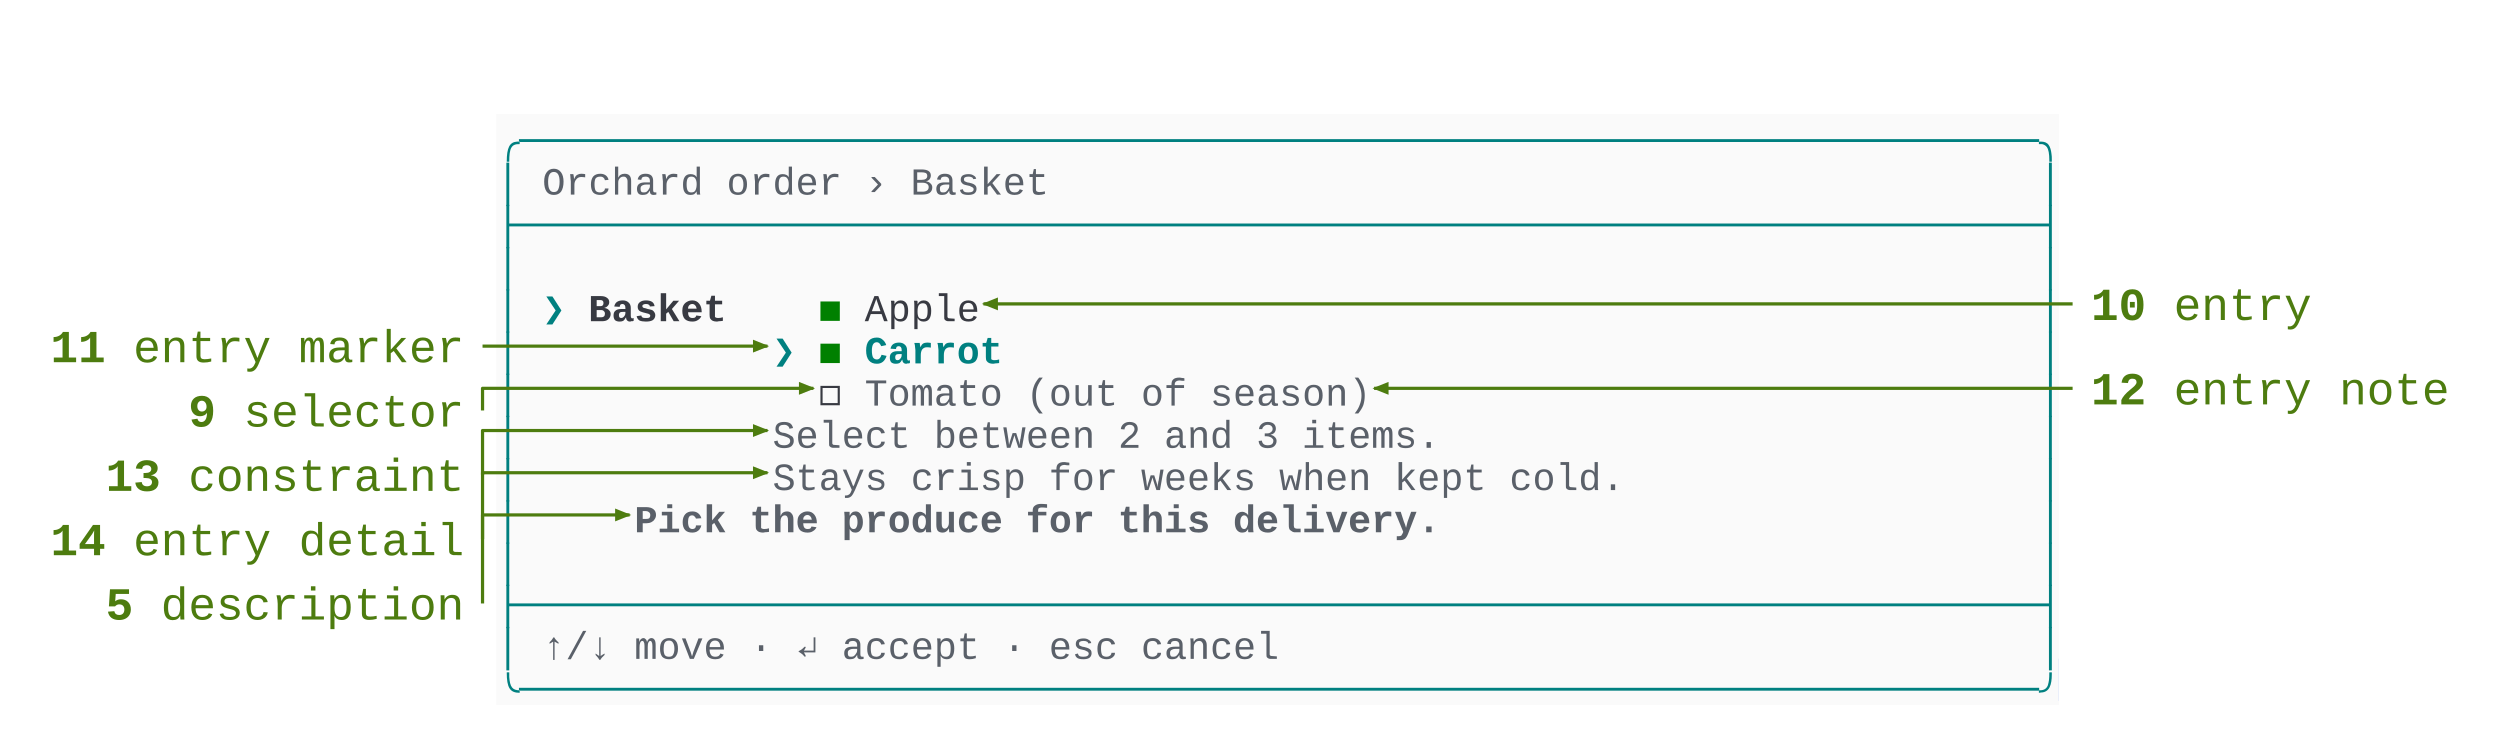
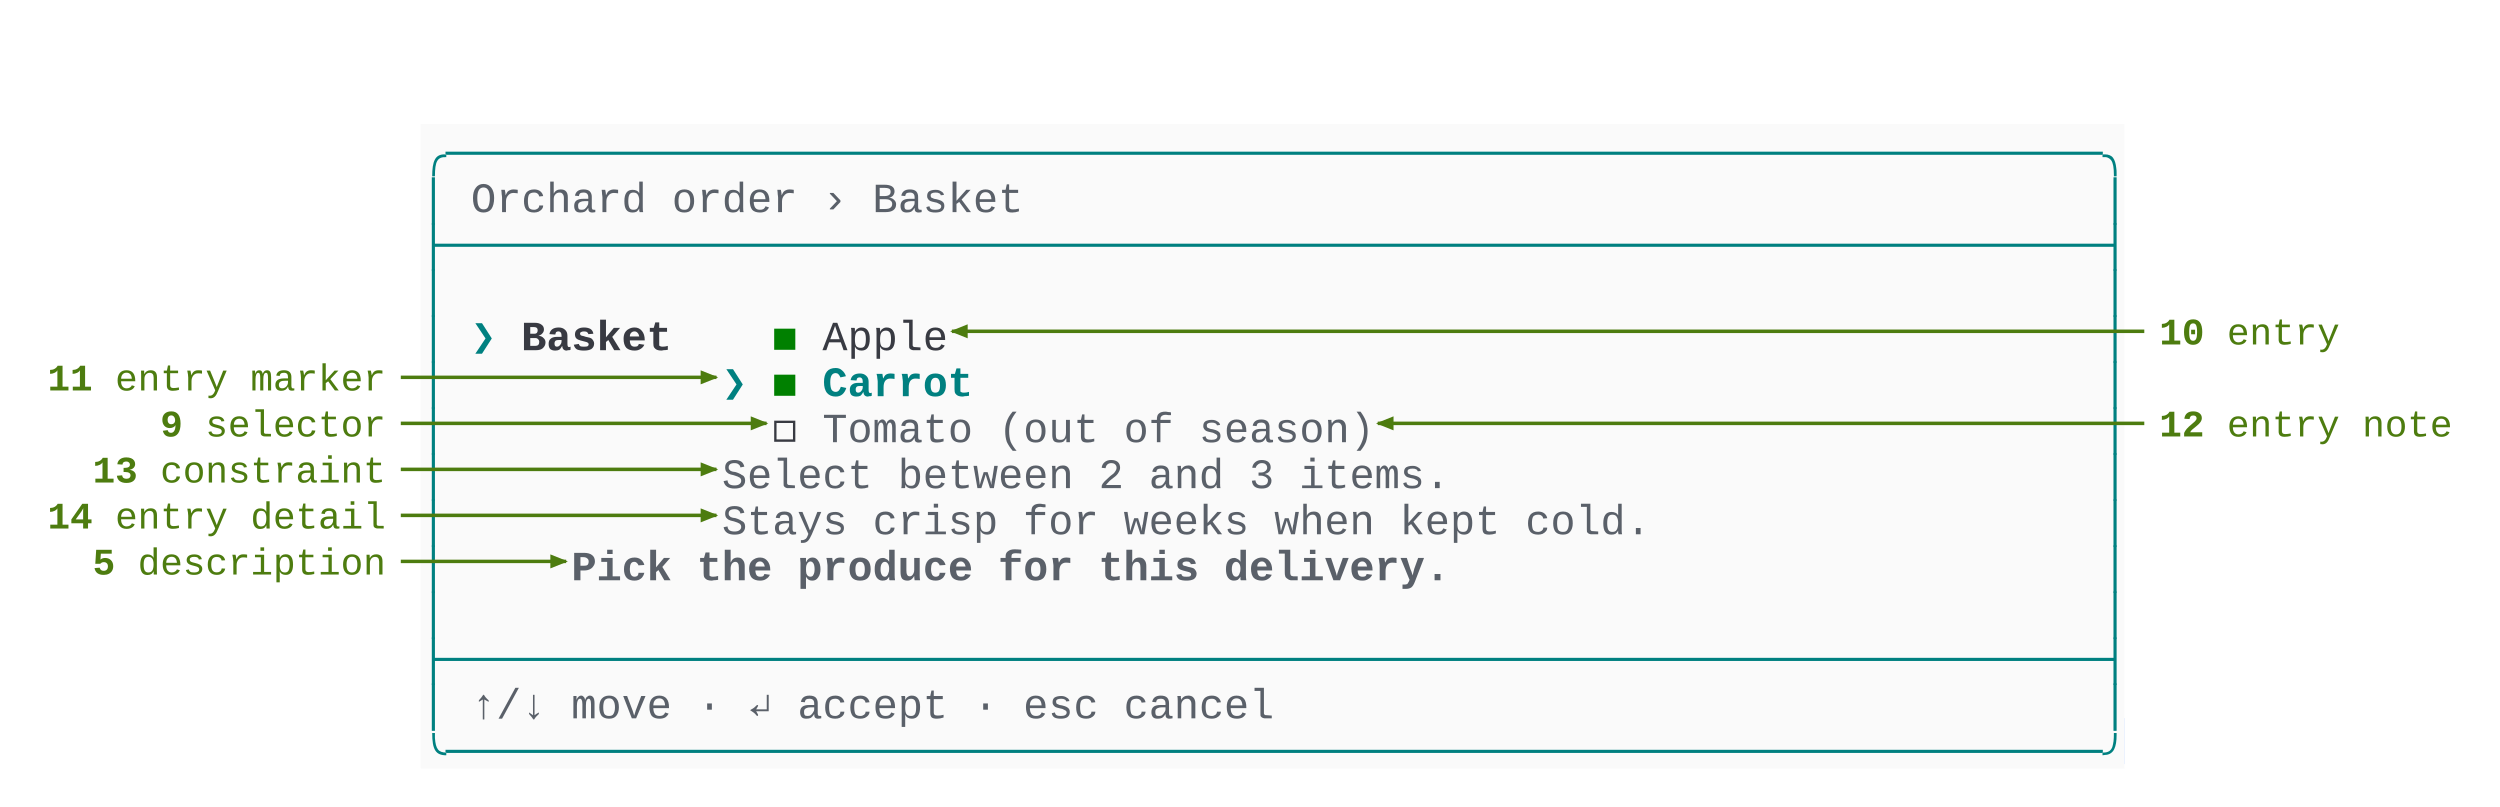
- <svg xmlns="http://www.w3.org/2000/svg" xmlns:xlink="http://www.w3.org/1999/xlink" width="1088.00" height="326.78">
+ <svg xmlns="http://www.w3.org/2000/svg" xmlns:xlink="http://www.w3.org/1999/xlink" width="998.00" height="321.78">
  <defs>
    <marker id="anatomy-arrow" viewBox="0 0 10 10" refX="9" refY="5" markerWidth="5" markerHeight="5" orient="auto-start-reverse">
      <path d="M 0 1 L 10 5 L 0 9 z" fill="rgb(77,124,15)" />
    </marker>
  </defs>
-   <g transform="translate(216.00,49.60)">
+   <g transform="translate(168.00,49.60)">
    <svg width="680" height="257.18">
      <rect width="680" height="257.18" rx="0" ry="0" class="a" />
      <svg height="257.18" viewBox="0 0 68 25.718" width="680">
        <style>.a{fill:rgb(250,250,250)}.b{font-family:Consolas,"Courier New",Courier,"Liberation Mono",monospace}.c{fill:rgb(0,128,128);white-space:pre}.d{fill:transparent}.e{fill:rgb(82,139,255)}.f{fill:rgb(90,96,105);white-space:pre}.g{fill:rgb(0,128,128);font-weight:bold;white-space:pre}.h{fill:rgb(56,58,66);font-weight:bold;white-space:pre}.i{fill:rgb(0,128,0);white-space:pre}.j{fill:rgb(56,58,66);white-space:pre}.k{fill:rgb(90,96,105);font-weight:bold;white-space:pre}</style>
        <g font-family="Consolas, &quot;Courier New&quot;, Courier, &quot;Liberation Mono&quot;, monospace" font-size="1.67" class="b">
          <defs>
            <symbol id="1">
              <text x="0" y="1.67" class="c" textLength="68.136" lengthAdjust="spacingAndGlyphs">├──────────────────────────────────────────────────────────────────┤</text>
            </symbol>
            <symbol id="2">
              <text x="0" y="1.67" class="c" textLength="1.002" lengthAdjust="spacingAndGlyphs">│</text>
              <text x="67.134" y="1.67" class="c" textLength="1.002" lengthAdjust="spacingAndGlyphs">│</text>
            </symbol>
            <symbol id="a">
              <rect height="14" width="68" x="0" y="0" class="d" />
            </symbol>
            <symbol id="b">
              <rect height="1.837" width="1.102" class="e" />
            </symbol>
          </defs>
          <rect height="25.718" width="68" class="a" />
          <svg x="0" y="0" width="68">
            <svg x="0">
              <use xlink:href="#a" />
              <use xlink:href="#b" x="67.996" y="23.706" />
              <text x="0" y="1.67" class="c" textLength="68.136" lengthAdjust="spacingAndGlyphs">╭──────────────────────────────────────────────────────────────────╮</text>
              <text x="0" y="3.507" class="c" textLength="1.002" lengthAdjust="spacingAndGlyphs">│</text>
              <text x="2.004" y="3.507" class="f" textLength="7.014" lengthAdjust="spacingAndGlyphs">Orchard</text>
              <text x="10.02" y="3.507" class="f" textLength="5.01" lengthAdjust="spacingAndGlyphs">order</text>
              <text x="16.032" y="3.507" class="f" textLength="1.002" lengthAdjust="spacingAndGlyphs">›</text>
              <text x="18.036" y="3.507" class="f" textLength="6.012" lengthAdjust="spacingAndGlyphs">Basket</text>
              <text x="67.134" y="3.507" class="c" textLength="1.002" lengthAdjust="spacingAndGlyphs">│</text>
              <use xlink:href="#1" y="3.674" />
              <use xlink:href="#2" y="5.511" />
              <text x="0" y="9.018" class="c" textLength="1.002" lengthAdjust="spacingAndGlyphs">│</text>
              <text x="2.004" y="9.018" class="g" textLength="1.002" lengthAdjust="spacingAndGlyphs">❯</text>
              <text x="4.008" y="9.018" class="h" textLength="6.012" lengthAdjust="spacingAndGlyphs">Basket</text>
              <text x="14.028" y="9.018" class="i" textLength="1.002" lengthAdjust="spacingAndGlyphs">◼</text>
              <text x="16.032" y="9.018" class="j" textLength="5.01" lengthAdjust="spacingAndGlyphs">Apple</text>
              <text x="67.134" y="9.018" class="c" textLength="1.002" lengthAdjust="spacingAndGlyphs">│</text>
              <text x="0" y="10.855" class="c" textLength="1.002" lengthAdjust="spacingAndGlyphs">│</text>
              <text x="12.024" y="10.855" class="g" textLength="1.002" lengthAdjust="spacingAndGlyphs">❯</text>
              <text x="14.028" y="10.855" class="i" textLength="1.002" lengthAdjust="spacingAndGlyphs">◼</text>
              <text x="16.032" y="10.855" class="g" textLength="6.012" lengthAdjust="spacingAndGlyphs">Carrot</text>
              <text x="67.134" y="10.855" class="c" textLength="1.002" lengthAdjust="spacingAndGlyphs">│</text>
              <text x="0" y="12.692" class="c" textLength="1.002" lengthAdjust="spacingAndGlyphs">│</text>
              <text x="14.028" y="12.692" class="j" textLength="1.002" lengthAdjust="spacingAndGlyphs">◻</text>
              <text x="16.032" y="12.692" class="f" textLength="6.012" lengthAdjust="spacingAndGlyphs">Tomato</text>
              <text x="23.046" y="12.692" class="f" textLength="4.008" lengthAdjust="spacingAndGlyphs">(out</text>
              <text x="28.056" y="12.692" class="f" textLength="2.004" lengthAdjust="spacingAndGlyphs">of</text>
              <text x="31.062" y="12.692" class="f" textLength="7.014" lengthAdjust="spacingAndGlyphs">season)</text>
              <text x="67.134" y="12.692" class="c" textLength="1.002" lengthAdjust="spacingAndGlyphs">│</text>
              <text x="0" y="14.529" class="c" textLength="1.002" lengthAdjust="spacingAndGlyphs">│</text>
              <text x="12.024" y="14.529" class="f" textLength="6.012" lengthAdjust="spacingAndGlyphs">Select</text>
              <text x="19.038" y="14.529" class="f" textLength="7.014" lengthAdjust="spacingAndGlyphs">between</text>
              <text x="27.054" y="14.529" class="f" textLength="1.002" lengthAdjust="spacingAndGlyphs">2</text>
              <text x="29.058" y="14.529" class="f" textLength="3.006" lengthAdjust="spacingAndGlyphs">and</text>
              <text x="33.066" y="14.529" class="f" textLength="1.002" lengthAdjust="spacingAndGlyphs">3</text>
              <text x="35.07" y="14.529" class="f" textLength="6.012" lengthAdjust="spacingAndGlyphs">items.</text>
              <text x="67.134" y="14.529" class="c" textLength="1.002" lengthAdjust="spacingAndGlyphs">│</text>
              <text x="0" y="16.366" class="c" textLength="1.002" lengthAdjust="spacingAndGlyphs">│</text>
              <text x="12.024" y="16.366" class="f" textLength="5.01" lengthAdjust="spacingAndGlyphs">Stays</text>
              <text x="18.036" y="16.366" class="f" textLength="5.01" lengthAdjust="spacingAndGlyphs">crisp</text>
              <text x="24.048" y="16.366" class="f" textLength="3.006" lengthAdjust="spacingAndGlyphs">for</text>
              <text x="28.056" y="16.366" class="f" textLength="5.01" lengthAdjust="spacingAndGlyphs">weeks</text>
              <text x="34.068" y="16.366" class="f" textLength="4.008" lengthAdjust="spacingAndGlyphs">when</text>
              <text x="39.078" y="16.366" class="f" textLength="4.008" lengthAdjust="spacingAndGlyphs">kept</text>
              <text x="44.088" y="16.366" class="f" textLength="5.01" lengthAdjust="spacingAndGlyphs">cold.</text>
              <text x="67.134" y="16.366" class="c" textLength="1.002" lengthAdjust="spacingAndGlyphs">│</text>
              <text x="0" y="18.203" class="c" textLength="1.002" lengthAdjust="spacingAndGlyphs">│</text>
              <text x="6.012" y="18.203" class="k" textLength="4.008" lengthAdjust="spacingAndGlyphs">Pick</text>
              <text x="11.022" y="18.203" class="k" textLength="3.006" lengthAdjust="spacingAndGlyphs">the</text>
              <text x="15.03" y="18.203" class="k" textLength="7.014" lengthAdjust="spacingAndGlyphs">produce</text>
              <text x="23.046" y="18.203" class="k" textLength="3.006" lengthAdjust="spacingAndGlyphs">for</text>
              <text x="27.054" y="18.203" class="k" textLength="4.008" lengthAdjust="spacingAndGlyphs">this</text>
              <text x="32.064" y="18.203" class="k" textLength="9.018" lengthAdjust="spacingAndGlyphs">delivery.</text>
              <text x="67.134" y="18.203" class="c" textLength="1.002" lengthAdjust="spacingAndGlyphs">│</text>
              <use xlink:href="#2" y="18.37" />
              <use xlink:href="#1" y="20.207" />
              <text x="0" y="23.714" class="c" textLength="1.002" lengthAdjust="spacingAndGlyphs">│</text>
              <text x="2.004" y="23.714" class="f" textLength="3.006" lengthAdjust="spacingAndGlyphs">↑/↓</text>
              <text x="6.012" y="23.714" class="f" textLength="4.008" lengthAdjust="spacingAndGlyphs">move</text>
              <text x="11.022" y="23.714" class="f" textLength="1.002" lengthAdjust="spacingAndGlyphs">·</text>
              <text x="13.026" y="23.714" class="f" textLength="1.002" lengthAdjust="spacingAndGlyphs">↵</text>
              <text x="15.03" y="23.714" class="f" textLength="6.012" lengthAdjust="spacingAndGlyphs">accept</text>
              <text x="22.044" y="23.714" class="f" textLength="1.002" lengthAdjust="spacingAndGlyphs">·</text>
              <text x="24.048" y="23.714" class="f" textLength="3.006" lengthAdjust="spacingAndGlyphs">esc</text>
              <text x="28.056" y="23.714" class="f" textLength="6.012" lengthAdjust="spacingAndGlyphs">cancel</text>
              <text x="67.134" y="23.714" class="c" textLength="1.002" lengthAdjust="spacingAndGlyphs">│</text>
              <text x="0" y="25.551" class="c" textLength="68.136" lengthAdjust="spacingAndGlyphs">╰──────────────────────────────────────────────────────────────────╯</text>
            </svg>
          </svg>
        </g>
      </svg>
    </svg>
  </g>
  <g>
-     <path d="M 902.00 132.26 L 902.00 132.26 L 428.00 132.26" fill="none" stroke="rgb(77,124,15)" stroke-width="1.4" stroke-linejoin="round" marker-end="url(#anatomy-arrow)" />
-     <text x="910.00" y="139.26" text-anchor="start" fill="rgb(77,124,15)" font-family="Consolas, &quot;Courier New&quot;, Courier, monospace" font-size="20.0">
+     <path d="M 856.00 132.26 L 854.00 132.26 L 380.00 132.26" fill="none" stroke="rgb(77,124,15)" stroke-width="1.4" stroke-linejoin="round" marker-end="url(#anatomy-arrow)" />
+     <text x="862.00" y="137.51" text-anchor="start" fill="rgb(77,124,15)" font-family="Consolas, &quot;Courier New&quot;, Courier, monospace" font-size="15.0">
      <tspan font-weight="bold">10</tspan>  entry</text>
-     <path d="M 210.00 150.63 L 210.00 150.63 L 334.00 150.63" fill="none" stroke="rgb(77,124,15)" stroke-width="1.4" stroke-linejoin="round" marker-end="url(#anatomy-arrow)" />
-     <text x="202.00" y="157.63" text-anchor="end" fill="rgb(77,124,15)" font-family="Consolas, &quot;Courier New&quot;, Courier, monospace" font-size="20.0">
+     <path d="M 160.00 150.63 L 162.00 150.63 L 286.00 150.63" fill="none" stroke="rgb(77,124,15)" stroke-width="1.4" stroke-linejoin="round" marker-end="url(#anatomy-arrow)" />
+     <text x="154.00" y="155.88" text-anchor="end" fill="rgb(77,124,15)" font-family="Consolas, &quot;Courier New&quot;, Courier, monospace" font-size="15.0">
      <tspan font-weight="bold">11</tspan>  entry marker</text>
-     <path d="M 210.00 178.63 L 210.00 169.00 L 354.00 169.00" fill="none" stroke="rgb(77,124,15)" stroke-width="1.4" stroke-linejoin="round" marker-end="url(#anatomy-arrow)" />
-     <text x="202.00" y="185.63" text-anchor="end" fill="rgb(77,124,15)" font-family="Consolas, &quot;Courier New&quot;, Courier, monospace" font-size="20.0">
+     <path d="M 160.00 169.00 L 162.00 169.00 L 306.00 169.00" fill="none" stroke="rgb(77,124,15)" stroke-width="1.4" stroke-linejoin="round" marker-end="url(#anatomy-arrow)" />
+     <text x="154.00" y="174.25" text-anchor="end" fill="rgb(77,124,15)" font-family="Consolas, &quot;Courier New&quot;, Courier, monospace" font-size="15.0">
      <tspan font-weight="bold">9</tspan>  selector</text>
-     <path d="M 902.00 169.00 L 902.00 169.00 L 598.00 169.00" fill="none" stroke="rgb(77,124,15)" stroke-width="1.4" stroke-linejoin="round" marker-end="url(#anatomy-arrow)" />
-     <text x="910.00" y="176.00" text-anchor="start" fill="rgb(77,124,15)" font-family="Consolas, &quot;Courier New&quot;, Courier, monospace" font-size="20.0">
+     <path d="M 856.00 169.00 L 854.00 169.00 L 550.00 169.00" fill="none" stroke="rgb(77,124,15)" stroke-width="1.4" stroke-linejoin="round" marker-end="url(#anatomy-arrow)" />
+     <text x="862.00" y="174.25" text-anchor="start" fill="rgb(77,124,15)" font-family="Consolas, &quot;Courier New&quot;, Courier, monospace" font-size="15.0">
      <tspan font-weight="bold">12</tspan>  entry note</text>
-     <path d="M 210.00 206.63 L 210.00 187.37 L 334.00 187.37" fill="none" stroke="rgb(77,124,15)" stroke-width="1.4" stroke-linejoin="round" marker-end="url(#anatomy-arrow)" />
-     <text x="202.00" y="213.63" text-anchor="end" fill="rgb(77,124,15)" font-family="Consolas, &quot;Courier New&quot;, Courier, monospace" font-size="20.0">
+     <path d="M 160.00 187.37 L 162.00 187.37 L 286.00 187.37" fill="none" stroke="rgb(77,124,15)" stroke-width="1.4" stroke-linejoin="round" marker-end="url(#anatomy-arrow)" />
+     <text x="154.00" y="192.62" text-anchor="end" fill="rgb(77,124,15)" font-family="Consolas, &quot;Courier New&quot;, Courier, monospace" font-size="15.0">
      <tspan font-weight="bold">13</tspan>  constraint</text>
-     <path d="M 210.00 234.63 L 210.00 205.74 L 334.00 205.74" fill="none" stroke="rgb(77,124,15)" stroke-width="1.4" stroke-linejoin="round" marker-end="url(#anatomy-arrow)" />
-     <text x="202.00" y="241.63" text-anchor="end" fill="rgb(77,124,15)" font-family="Consolas, &quot;Courier New&quot;, Courier, monospace" font-size="20.0">
+     <path d="M 160.00 205.74 L 162.00 205.74 L 286.00 205.74" fill="none" stroke="rgb(77,124,15)" stroke-width="1.4" stroke-linejoin="round" marker-end="url(#anatomy-arrow)" />
+     <text x="154.00" y="210.99" text-anchor="end" fill="rgb(77,124,15)" font-family="Consolas, &quot;Courier New&quot;, Courier, monospace" font-size="15.0">
      <tspan font-weight="bold">14</tspan>  entry detail</text>
-     <path d="M 210.00 262.63 L 210.00 224.11 L 274.00 224.11" fill="none" stroke="rgb(77,124,15)" stroke-width="1.4" stroke-linejoin="round" marker-end="url(#anatomy-arrow)" />
-     <text x="202.00" y="269.63" text-anchor="end" fill="rgb(77,124,15)" font-family="Consolas, &quot;Courier New&quot;, Courier, monospace" font-size="20.0">
+     <path d="M 160.00 224.11 L 162.00 224.11 L 226.00 224.11" fill="none" stroke="rgb(77,124,15)" stroke-width="1.4" stroke-linejoin="round" marker-end="url(#anatomy-arrow)" />
+     <text x="154.00" y="229.36" text-anchor="end" fill="rgb(77,124,15)" font-family="Consolas, &quot;Courier New&quot;, Courier, monospace" font-size="15.0">
      <tspan font-weight="bold">5</tspan>  description</text>
  </g>
</svg>
